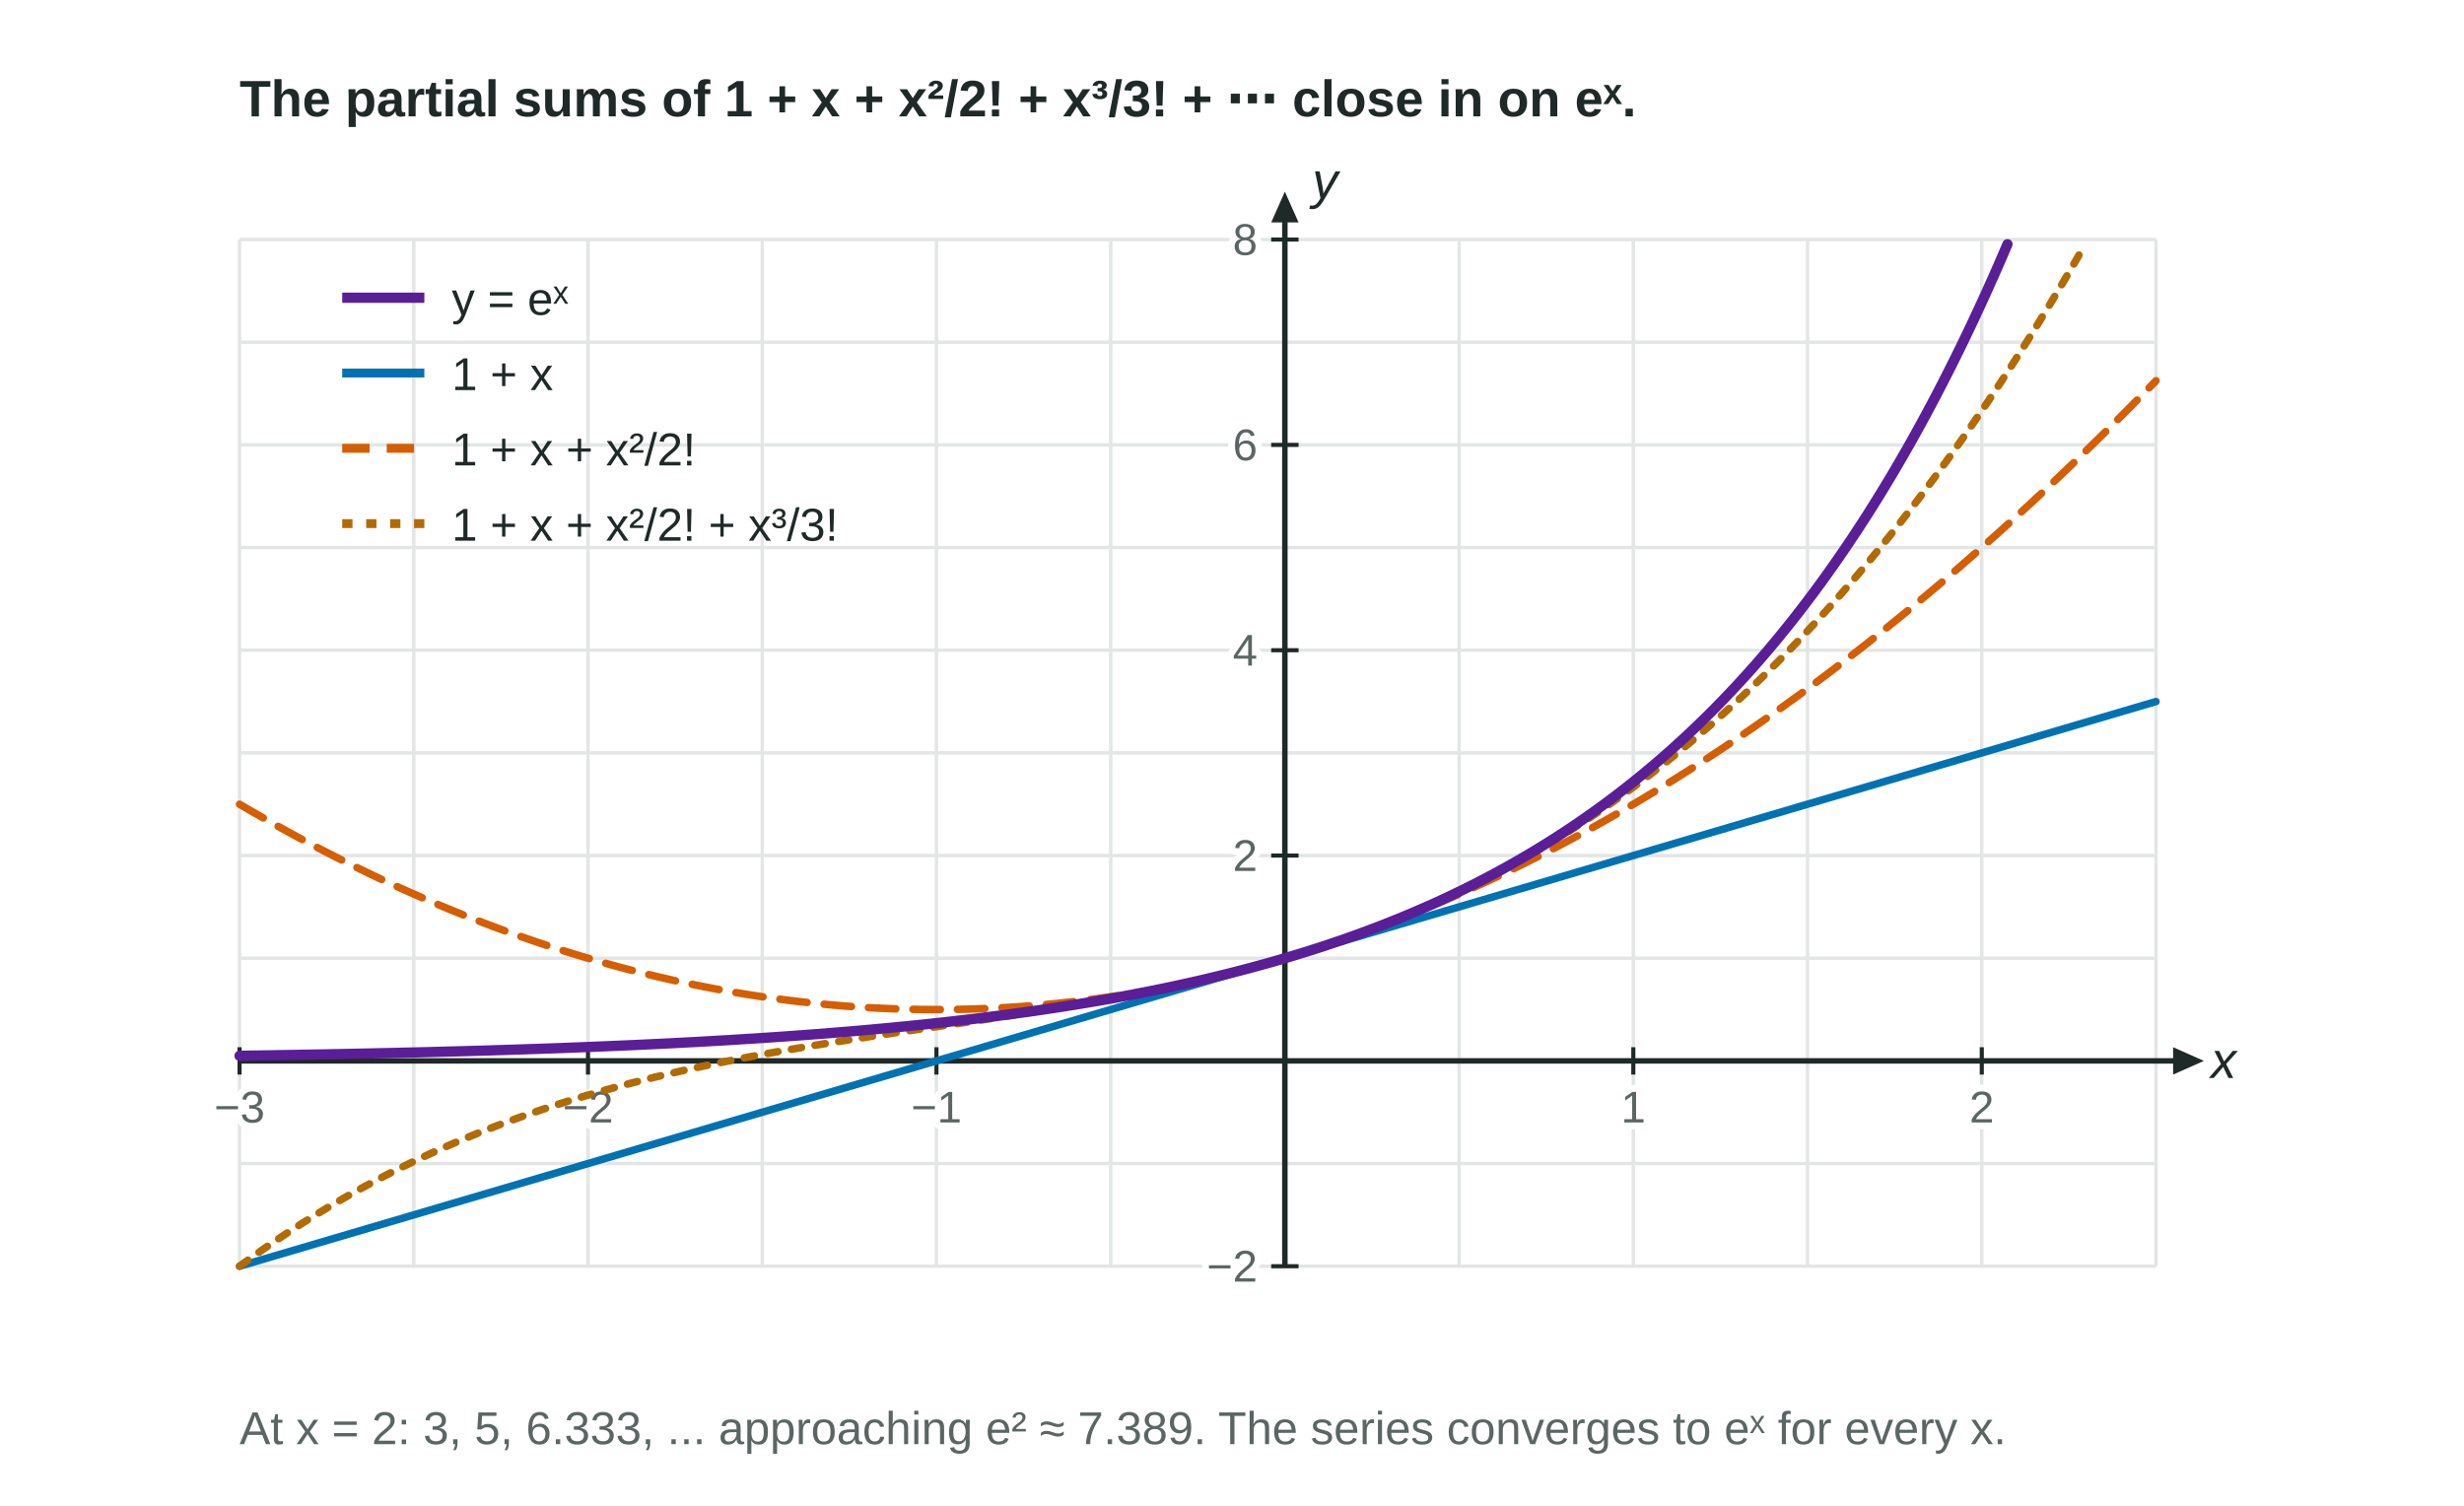
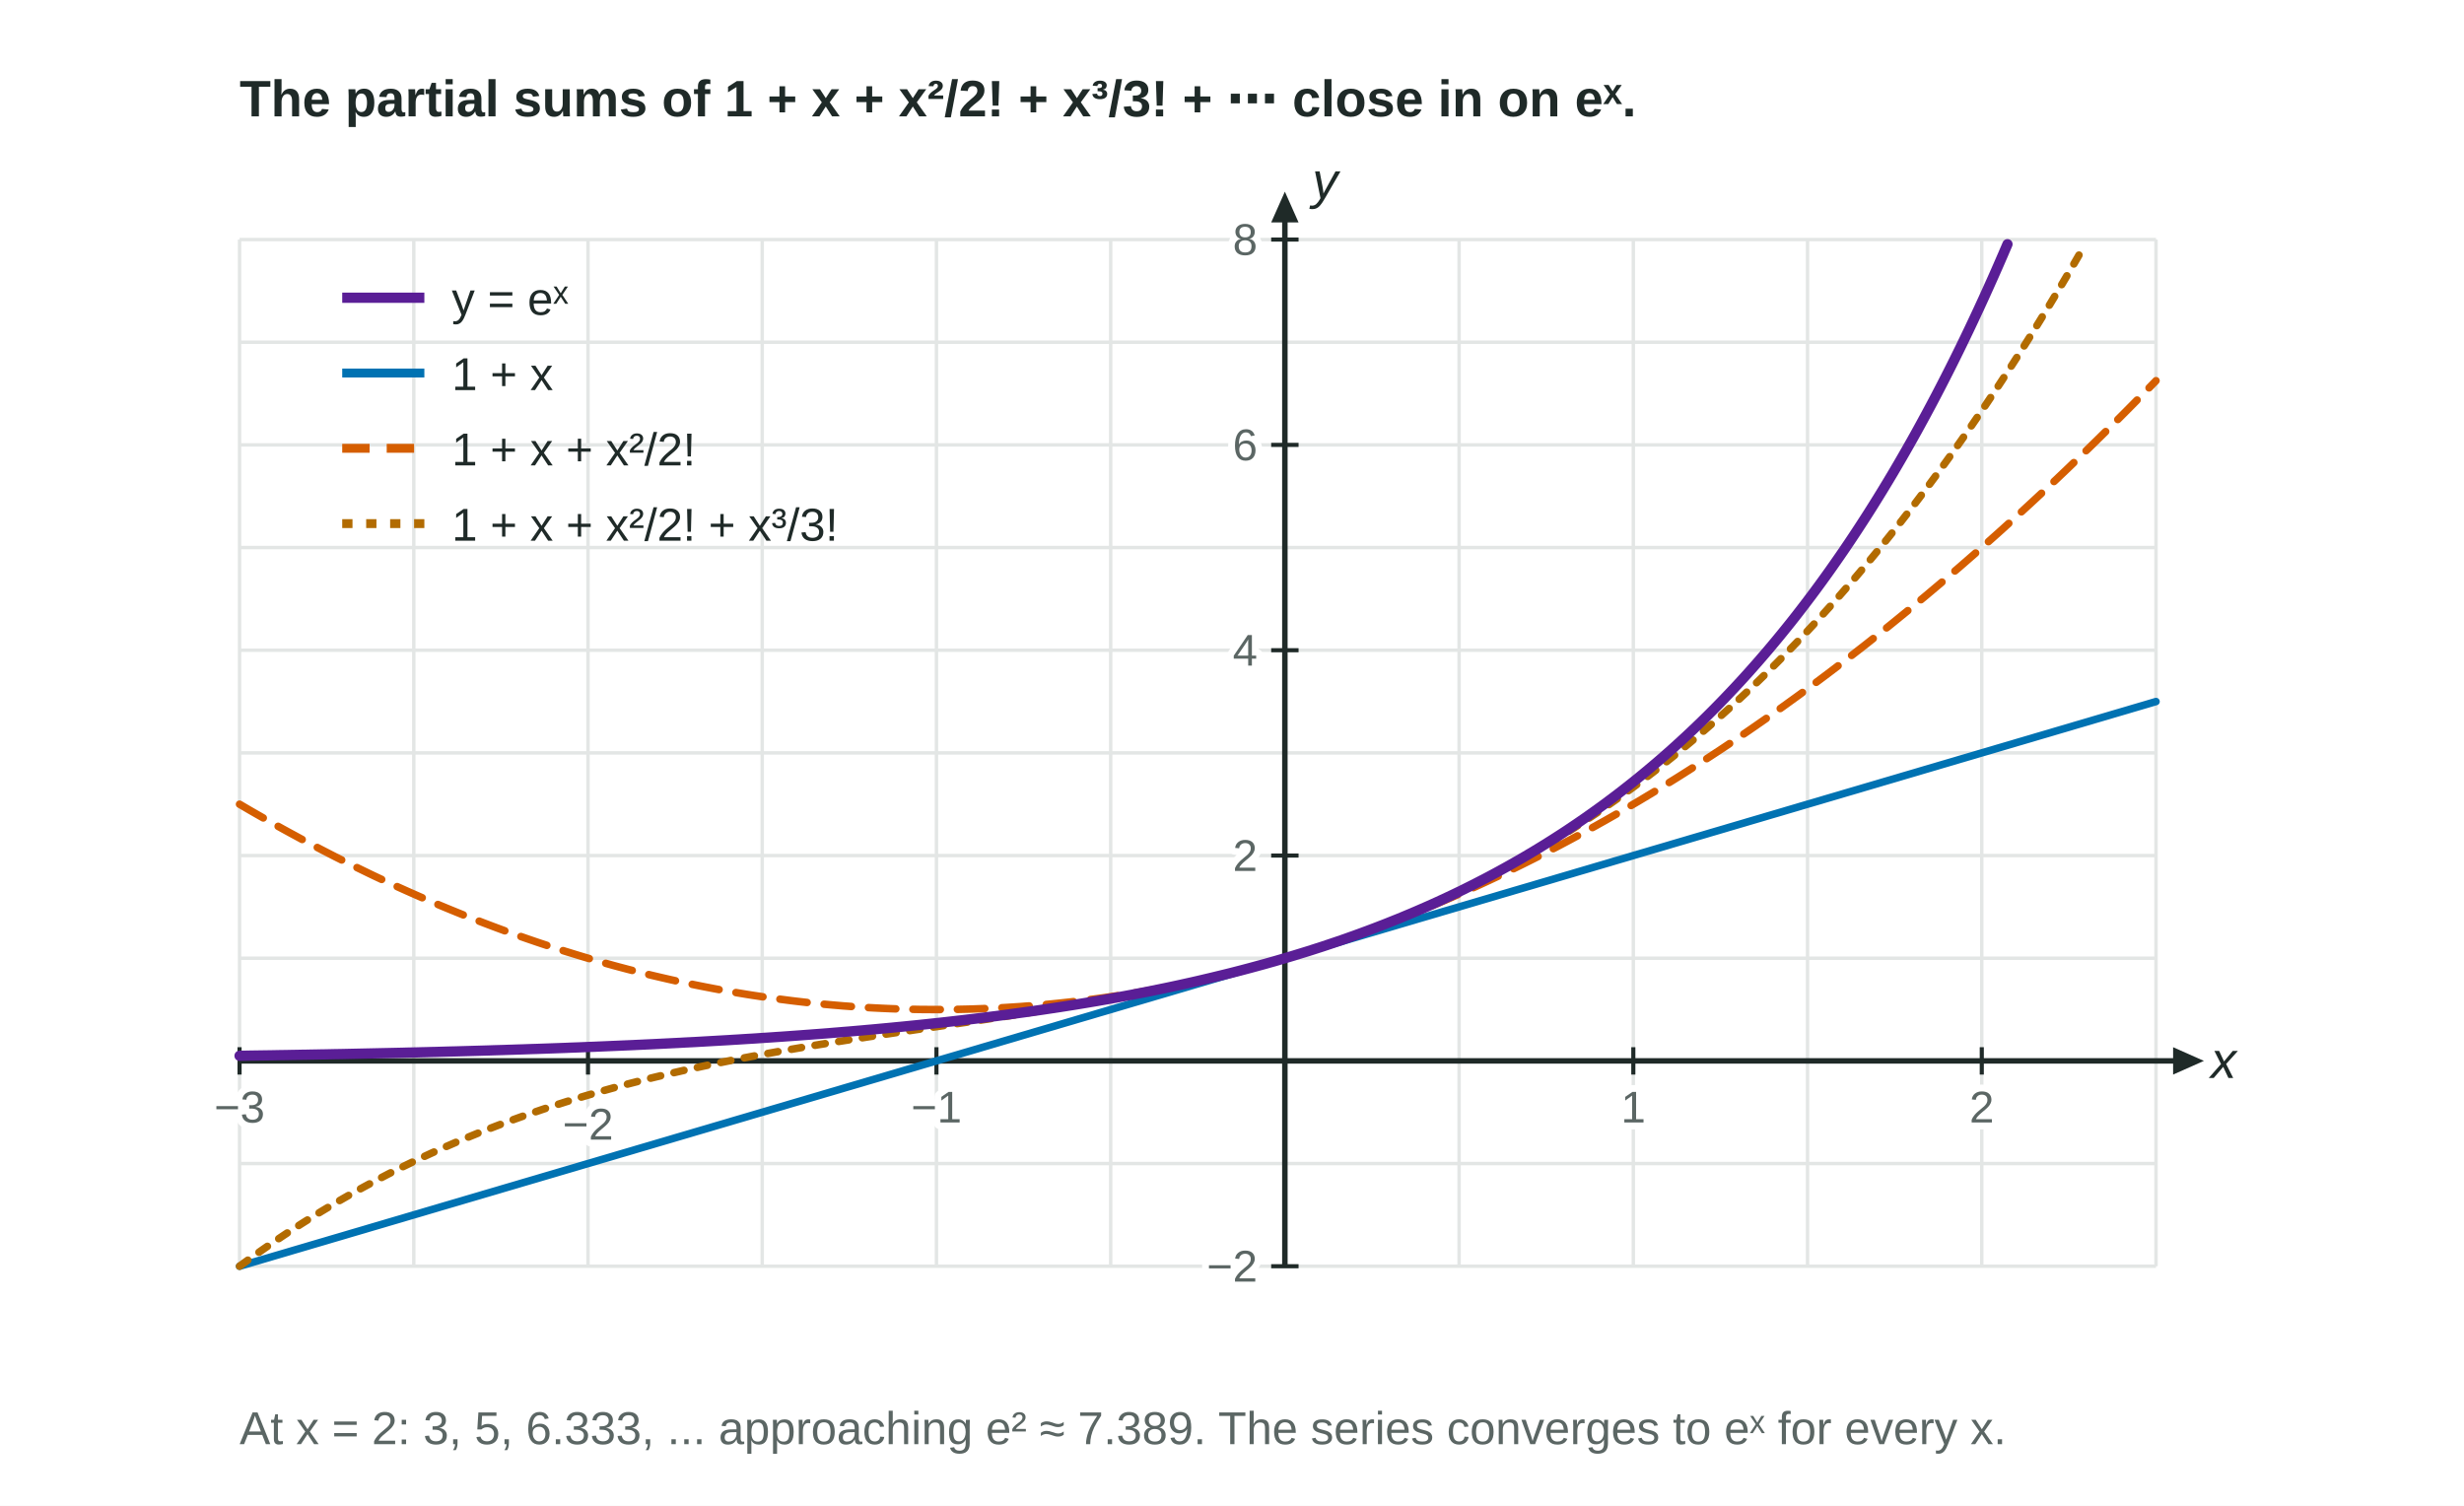
<svg xmlns="http://www.w3.org/2000/svg" viewBox="0 0 720 440" width="720" height="440" role="img" aria-labelledby="taylor-series-exp-t taylor-series-exp-d">
  <rect width="720" height="440" fill="#fff" />
  <g stroke="#E3E6E5" stroke-width="1">
    <line x1="70" y1="70" x2="70" y2="370" />
    <line x1="120.91" y1="70" x2="120.91" y2="370" />
    <line x1="171.82" y1="70" x2="171.82" y2="370" />
    <line x1="222.73" y1="70" x2="222.73" y2="370" />
    <line x1="273.64" y1="70" x2="273.64" y2="370" />
    <line x1="324.55" y1="70" x2="324.55" y2="370" />
    <line x1="375.45" y1="70" x2="375.45" y2="370" />
    <line x1="426.36" y1="70" x2="426.36" y2="370" />
    <line x1="477.27" y1="70" x2="477.27" y2="370" />
    <line x1="528.18" y1="70" x2="528.18" y2="370" />
    <line x1="579.09" y1="70" x2="579.09" y2="370" />
    <line x1="630" y1="70" x2="630" y2="370" />
    <line x1="70" y1="370" x2="630" y2="370" />
    <line x1="70" y1="340" x2="630" y2="340" />
    <line x1="70" y1="310" x2="630" y2="310" />
    <line x1="70" y1="280" x2="630" y2="280" />
    <line x1="70" y1="250" x2="630" y2="250" />
    <line x1="70" y1="220" x2="630" y2="220" />
    <line x1="70" y1="190" x2="630" y2="190" />
    <line x1="70" y1="160" x2="630" y2="160" />
    <line x1="70" y1="130" x2="630" y2="130" />
    <line x1="70" y1="100" x2="630" y2="100" />
    <line x1="70" y1="70" x2="630" y2="70" />
  </g>
  <g stroke="#1F2A28" stroke-width="1.6">
    <line x1="70" y1="310" x2="638" y2="310" />
    <line x1="375.45" y1="370" x2="375.45" y2="62" />
  </g>
  <polygon fill="#1F2A28" points="644,310 635,306 635,314" />
  <polygon fill="#1F2A28" points="375.45,56 371.45,65 379.45,65" />
  <line x1="70" y1="306" x2="70" y2="314" stroke="#1F2A28" stroke-width="1.2" />
  <text x="70" y="328" font-family="Arial, Helvetica, sans-serif" font-size="13" fill="#5B6664" text-anchor="middle" font-weight="normal" paint-order="stroke" stroke="#fff" stroke-width="4" stroke-linejoin="round">
    <tspan>−3</tspan>
  </text>
  <line x1="171.82" y1="306" x2="171.82" y2="314" stroke="#1F2A28" stroke-width="1.2" />
-   <text x="171.82" y="328" font-family="Arial, Helvetica, sans-serif" font-size="13" fill="#5B6664" text-anchor="middle" font-weight="normal" paint-order="stroke" stroke="#fff" stroke-width="4" stroke-linejoin="round">
+   <text x="171.82" y="333" font-family="Arial, Helvetica, sans-serif" font-size="13" fill="#5B6664" text-anchor="middle" font-weight="normal" paint-order="stroke" stroke="#fff" stroke-width="4" stroke-linejoin="round">
    <tspan>−2</tspan>
  </text>
  <line x1="273.64" y1="306" x2="273.64" y2="314" stroke="#1F2A28" stroke-width="1.2" />
  <text x="273.64" y="328" font-family="Arial, Helvetica, sans-serif" font-size="13" fill="#5B6664" text-anchor="middle" font-weight="normal" paint-order="stroke" stroke="#fff" stroke-width="4" stroke-linejoin="round">
    <tspan>−1</tspan>
  </text>
  <line x1="477.27" y1="306" x2="477.27" y2="314" stroke="#1F2A28" stroke-width="1.2" />
  <text x="477.27" y="328" font-family="Arial, Helvetica, sans-serif" font-size="13" fill="#5B6664" text-anchor="middle" font-weight="normal" paint-order="stroke" stroke="#fff" stroke-width="4" stroke-linejoin="round">
    <tspan>1</tspan>
  </text>
  <line x1="579.09" y1="306" x2="579.09" y2="314" stroke="#1F2A28" stroke-width="1.2" />
  <text x="579.09" y="328" font-family="Arial, Helvetica, sans-serif" font-size="13" fill="#5B6664" text-anchor="middle" font-weight="normal" paint-order="stroke" stroke="#fff" stroke-width="4" stroke-linejoin="round">
    <tspan>2</tspan>
  </text>
  <line x1="371.45" y1="370" x2="379.45" y2="370" stroke="#1F2A28" stroke-width="1.2" />
  <text x="367.45" y="374.5" font-family="Arial, Helvetica, sans-serif" font-size="13" fill="#5B6664" text-anchor="end" font-weight="normal" paint-order="stroke" stroke="#fff" stroke-width="4" stroke-linejoin="round">
    <tspan>−2</tspan>
  </text>
  <line x1="371.45" y1="250" x2="379.45" y2="250" stroke="#1F2A28" stroke-width="1.2" />
  <text x="367.45" y="254.5" font-family="Arial, Helvetica, sans-serif" font-size="13" fill="#5B6664" text-anchor="end" font-weight="normal" paint-order="stroke" stroke="#fff" stroke-width="4" stroke-linejoin="round">
    <tspan>2</tspan>
  </text>
  <line x1="371.45" y1="190" x2="379.45" y2="190" stroke="#1F2A28" stroke-width="1.2" />
  <text x="367.45" y="194.5" font-family="Arial, Helvetica, sans-serif" font-size="13" fill="#5B6664" text-anchor="end" font-weight="normal" paint-order="stroke" stroke="#fff" stroke-width="4" stroke-linejoin="round">
    <tspan>4</tspan>
  </text>
  <line x1="371.45" y1="130" x2="379.45" y2="130" stroke="#1F2A28" stroke-width="1.2" />
  <text x="367.45" y="134.5" font-family="Arial, Helvetica, sans-serif" font-size="13" fill="#5B6664" text-anchor="end" font-weight="normal" paint-order="stroke" stroke="#fff" stroke-width="4" stroke-linejoin="round">
    <tspan>6</tspan>
  </text>
  <line x1="371.45" y1="70" x2="379.45" y2="70" stroke="#1F2A28" stroke-width="1.2" />
  <text x="367.45" y="74.5" font-family="Arial, Helvetica, sans-serif" font-size="13" fill="#5B6664" text-anchor="end" font-weight="normal" paint-order="stroke" stroke="#fff" stroke-width="4" stroke-linejoin="round">
    <tspan>8</tspan>
  </text>
  <text x="646" y="315" font-family="Arial, Helvetica, sans-serif" font-size="15" fill="#1F2A28" text-anchor="start" font-weight="normal">
    <tspan font-style="italic">x</tspan>
  </text>
  <text x="383.45" y="58" font-family="Arial, Helvetica, sans-serif" font-size="15" fill="#1F2A28" text-anchor="start" font-weight="normal">
    <tspan font-style="italic">y</tspan>
  </text>
  <path d="M70 370L71.4 369.59L72.8 369.18L74.2 368.76L75.6 368.35L77 367.94L78.4 367.53L79.8 367.11L81.2 366.7L82.6 366.29L84 365.88L85.4 365.46L86.8 365.05L88.2 364.64L89.6 364.23L91 363.81L92.4 363.4L93.8 362.99L95.2 362.58L96.6 362.16L98 361.75L99.4 361.34L100.8 360.93L102.2 360.51L103.6 360.1L105 359.69L106.4 359.28L107.8 358.86L109.2 358.45L110.6 358.04L112 357.63L113.4 357.21L114.8 356.8L116.2 356.39L117.6 355.98L119 355.56L120.4 355.15L121.8 354.74L123.2 354.33L124.6 353.91L126 353.5L127.4 353.09L128.8 352.67L130.2 352.26L131.6 351.85L133 351.44L134.4 351.03L135.8 350.61L137.2 350.2L138.6 349.79L140 349.38L141.4 348.96L142.8 348.55L144.2 348.14L145.6 347.73L147 347.31L148.4 346.9L149.8 346.49L151.2 346.08L152.6 345.66L154 345.25L155.4 344.84L156.8 344.43L158.2 344.01L159.6 343.6L161 343.19L162.4 342.78L163.8 342.36L165.2 341.95L166.6 341.54L168 341.13L169.4 340.71L170.8 340.3L172.2 339.89L173.6 339.48L175 339.06L176.4 338.65L177.8 338.24L179.2 337.83L180.6 337.41L182 337L183.4 336.59L184.8 336.18L186.2 335.76L187.6 335.35L189 334.94L190.4 334.53L191.8 334.11L193.2 333.7L194.6 333.29L196 332.88L197.4 332.46L198.8 332.05L200.2 331.64L201.6 331.23L203 330.81L204.4 330.4L205.8 329.99L207.2 329.58L208.6 329.16L210 328.75L211.4 328.34L212.8 327.93L214.2 327.51L215.6 327.1L217 326.69L218.4 326.28L219.8 325.86L221.2 325.45L222.6 325.04L224 324.63L225.4 324.21L226.8 323.8L228.2 323.39L229.6 322.98L231 322.56L232.4 322.15L233.8 321.74L235.2 321.33L236.6 320.91L238 320.5L239.4 320.09L240.8 319.67L242.2 319.26L243.6 318.85L245 318.44L246.4 318.02L247.8 317.61L249.2 317.2L250.6 316.79L252 316.38L253.4 315.96L254.8 315.55L256.2 315.14L257.6 314.73L259 314.31L260.4 313.9L261.8 313.49L263.2 313.08L264.6 312.66L266 312.25L267.4 311.84L268.8 311.42L270.2 311.01L271.6 310.6L273 310.19L274.4 309.77L275.8 309.36L277.2 308.95L278.6 308.54L280 308.13L281.4 307.71L282.8 307.3L284.2 306.89L285.6 306.48L287 306.06L288.4 305.65L289.8 305.24L291.2 304.83L292.6 304.41L294 304L295.4 303.59L296.8 303.18L298.2 302.76L299.6 302.35L301 301.94L302.4 301.52L303.8 301.11L305.2 300.7L306.6 300.29L308 299.88L309.4 299.46L310.8 299.05L312.2 298.64L313.6 298.23L315 297.81L316.4 297.4L317.8 296.99L319.2 296.58L320.6 296.16L322 295.75L323.4 295.34L324.8 294.93L326.2 294.51L327.6 294.1L329 293.69L330.4 293.27L331.8 292.86L333.2 292.45L334.6 292.04L336 291.63L337.4 291.21L338.8 290.8L340.2 290.39L341.6 289.98L343 289.56L344.4 289.15L345.8 288.74L347.2 288.33L348.6 287.91L350 287.5L351.4 287.09L352.8 286.68L354.2 286.26L355.6 285.85L357 285.44L358.4 285.02L359.8 284.61L361.2 284.2L362.6 283.79L364 283.38L365.4 282.96L366.8 282.55L368.2 282.14L369.6 281.73L371 281.31L372.4 280.9L373.8 280.49L375.2 280.08L376.6 279.66L378 279.25L379.4 278.84L380.8 278.42L382.2 278.01L383.6 277.6L385 277.19L386.4 276.77L387.8 276.36L389.2 275.95L390.6 275.54L392 275.13L393.4 274.71L394.8 274.3L396.2 273.89L397.6 273.48L399 273.06L400.4 272.65L401.8 272.24L403.2 271.83L404.6 271.41L406 271L407.4 270.59L408.8 270.17L410.2 269.76L411.6 269.35L413 268.94L414.4 268.52L415.8 268.11L417.2 267.7L418.6 267.29L420 266.88L421.4 266.46L422.8 266.05L424.2 265.64L425.6 265.23L427 264.81L428.4 264.4L429.8 263.99L431.2 263.58L432.6 263.16L434 262.75L435.4 262.34L436.8 261.93L438.2 261.51L439.6 261.1L441 260.69L442.4 260.27L443.8 259.86L445.2 259.45L446.6 259.04L448 258.63L449.4 258.21L450.8 257.8L452.2 257.39L453.6 256.98L455 256.56L456.4 256.15L457.8 255.74L459.2 255.33L460.6 254.91L462 254.5L463.4 254.09L464.8 253.68L466.2 253.26L467.6 252.85L469 252.44L470.4 252.03L471.8 251.61L473.2 251.2L474.6 250.79L476 250.38L477.4 249.96L478.8 249.55L480.2 249.14L481.6 248.73L483 248.31L484.4 247.9L485.8 247.49L487.2 247.08L488.6 246.66L490 246.25L491.4 245.84L492.8 245.43L494.2 245.01L495.6 244.6L497 244.19L498.4 243.78L499.8 243.36L501.2 242.95L502.6 242.54L504 242.13L505.4 241.71L506.8 241.3L508.2 240.89L509.6 240.48L511 240.06L512.4 239.65L513.8 239.24L515.2 238.83L516.6 238.41L518 238L519.4 237.59L520.8 237.18L522.2 236.76L523.6 236.35L525 235.94L526.4 235.52L527.8 235.11L529.2 234.7L530.6 234.29L532 233.88L533.4 233.46L534.8 233.05L536.2 232.64L537.6 232.23L539 231.81L540.4 231.4L541.8 230.99L543.2 230.58L544.6 230.16L546 229.75L547.4 229.34L548.8 228.93L550.2 228.51L551.6 228.1L553 227.69L554.4 227.28L555.8 226.86L557.2 226.45L558.6 226.04L560 225.63L561.4 225.21L562.8 224.8L564.2 224.39L565.6 223.98L567 223.56L568.4 223.15L569.8 222.74L571.2 222.33L572.6 221.91L574 221.5L575.4 221.09L576.8 220.68L578.2 220.26L579.6 219.85L581 219.44L582.4 219.03L583.8 218.61L585.2 218.2L586.6 217.79L588 217.38L589.4 216.96L590.8 216.55L592.2 216.14L593.6 215.73L595 215.31L596.4 214.9L597.8 214.49L599.2 214.08L600.6 213.66L602 213.25L603.4 212.84L604.8 212.43L606.2 212.01L607.6 211.6L609 211.19L610.4 210.78L611.8 210.36L613.2 209.95L614.6 209.54L616 209.13L617.4 208.71L618.8 208.3L620.2 207.89L621.6 207.48L623 207.06L624.4 206.65L625.8 206.24L627.2 205.83L628.6 205.41L630 205" fill="none" stroke="#0072B2" stroke-width="2.2" stroke-linejoin="round" stroke-linecap="round" />
  <path d="M70 235L71.4 235.82L72.8 236.64L74.2 237.45L75.6 238.25L77 239.05L78.4 239.85L79.8 240.64L81.2 241.42L82.6 242.2L84 242.97L85.4 243.73L86.8 244.49L88.2 245.25L89.6 245.99L91 246.74L92.4 247.47L93.8 248.21L95.2 248.93L96.6 249.65L98 250.37L99.4 251.07L100.8 251.78L102.2 252.47L103.6 253.17L105 253.85L106.4 254.53L107.8 255.21L109.2 255.88L110.6 256.54L112 257.2L113.4 257.85L114.8 258.5L116.2 259.14L117.6 259.77L119 260.4L120.4 261.02L121.8 261.64L123.2 262.25L124.6 262.86L126 263.46L127.4 264.06L128.8 264.65L130.2 265.23L131.6 265.81L133 266.38L134.4 266.95L135.8 267.51L137.2 268.07L138.6 268.62L140 269.16L141.4 269.7L142.8 270.23L144.2 270.76L145.6 271.28L147 271.8L148.4 272.31L149.8 272.81L151.2 273.31L152.6 273.8L154 274.29L155.4 274.77L156.8 275.25L158.2 275.72L159.6 276.18L161 276.64L162.4 277.1L163.8 277.54L165.2 277.99L166.6 278.42L168 278.85L169.4 279.28L170.8 279.7L172.2 280.11L173.6 280.52L175 280.92L176.4 281.32L177.8 281.71L179.2 282.1L180.6 282.48L182 282.85L183.4 283.22L184.8 283.58L186.2 283.94L187.6 284.29L189 284.64L190.4 284.98L191.8 285.31L193.2 285.64L194.6 285.96L196 286.28L197.4 286.59L198.8 286.9L200.2 287.2L201.6 287.49L203 287.78L204.4 288.06L205.8 288.34L207.2 288.61L208.6 288.88L210 289.14L211.4 289.4L212.8 289.64L214.2 289.89L215.6 290.13L217 290.36L218.4 290.59L219.8 290.81L221.2 291.02L222.6 291.23L224 291.44L225.4 291.63L226.8 291.83L228.2 292.01L229.6 292.19L231 292.37L232.4 292.54L233.8 292.7L235.2 292.86L236.6 293.02L238 293.16L239.4 293.3L240.8 293.44L242.2 293.57L243.6 293.69L245 293.81L246.4 293.93L247.8 294.03L249.2 294.14L250.6 294.23L252 294.32L253.4 294.41L254.8 294.49L256.2 294.56L257.6 294.63L259 294.69L260.4 294.75L261.8 294.8L263.2 294.84L264.6 294.88L266 294.92L267.4 294.94L268.8 294.97L270.2 294.98L271.6 294.99L273 295L274.4 295L275.8 294.99L277.2 294.98L278.6 294.96L280 294.94L281.4 294.91L282.8 294.88L284.2 294.84L285.6 294.79L287 294.74L288.4 294.68L289.8 294.62L291.2 294.55L292.6 294.48L294 294.4L295.4 294.31L296.8 294.22L298.2 294.13L299.6 294.02L301 293.92L302.4 293.8L303.8 293.68L305.2 293.56L306.6 293.43L308 293.29L309.4 293.15L310.8 293L312.2 292.85L313.6 292.69L315 292.52L316.4 292.35L317.8 292.18L319.2 292L320.6 291.81L322 291.62L323.4 291.42L324.8 291.21L326.2 291L327.6 290.79L329 290.57L330.4 290.34L331.8 290.11L333.2 289.87L334.6 289.62L336 289.37L337.4 289.12L338.8 288.86L340.2 288.59L341.6 288.32L343 288.04L344.4 287.75L345.8 287.47L347.2 287.17L348.6 286.87L350 286.56L351.4 286.25L352.8 285.93L354.2 285.61L355.6 285.28L357 284.94L358.4 284.6L359.8 284.26L361.2 283.91L362.6 283.55L364 283.19L365.4 282.82L366.8 282.44L368.2 282.06L369.6 281.68L371 281.28L372.4 280.89L373.8 280.48L375.2 280.07L376.6 279.66L378 279.24L379.4 278.81L380.8 278.38L382.2 277.95L383.6 277.5L385 277.06L386.4 276.6L387.8 276.14L389.2 275.68L390.6 275.21L392 274.73L393.4 274.25L394.8 273.76L396.2 273.26L397.6 272.77L399 272.26L400.4 271.75L401.8 271.23L403.2 270.71L404.6 270.18L406 269.65L407.4 269.11L408.8 268.57L410.2 268.02L411.6 267.46L413 266.9L414.4 266.33L415.8 265.76L417.2 265.18L418.6 264.59L420 264L421.4 263.41L422.8 262.81L424.2 262.2L425.6 261.59L427 260.97L428.4 260.34L429.8 259.71L431.2 259.08L432.6 258.44L434 257.79L435.4 257.14L436.8 256.48L438.2 255.82L439.6 255.15L441 254.47L442.4 253.79L443.8 253.1L445.2 252.41L446.6 251.71L448 251.01L449.4 250.3L450.8 249.59L452.2 248.87L453.6 248.14L455 247.41L456.4 246.67L457.8 245.93L459.2 245.18L460.6 244.42L462 243.66L463.4 242.9L464.8 242.12L466.2 241.35L467.6 240.56L469 239.78L470.4 238.98L471.8 238.18L473.2 237.38L474.6 236.56L476 235.75L477.4 234.92L478.8 234.1L480.2 233.26L481.6 232.42L483 231.58L484.4 230.73L485.8 229.87L487.2 229.01L488.6 228.14L490 227.27L491.4 226.39L492.8 225.5L494.2 224.61L495.6 223.71L497 222.81L498.4 221.9L499.8 220.99L501.2 220.07L502.6 219.15L504 218.22L505.4 217.28L506.8 216.34L508.2 215.39L509.6 214.44L511 213.48L512.4 212.51L513.8 211.54L515.2 210.57L516.6 209.59L518 208.6L519.4 207.61L520.8 206.61L522.2 205.6L523.6 204.59L525 203.58L526.4 202.56L527.8 201.53L529.2 200.5L530.6 199.46L532 198.42L533.4 197.37L534.8 196.31L536.2 195.25L537.6 194.18L539 193.11L540.4 192.03L541.8 190.95L543.2 189.86L544.6 188.77L546 187.67L547.4 186.56L548.8 185.45L550.2 184.33L551.6 183.21L553 182.08L554.4 180.94L555.8 179.8L557.2 178.66L558.6 177.5L560 176.35L561.4 175.18L562.8 174.02L564.2 172.84L565.6 171.66L567 170.48L568.4 169.28L569.8 168.09L571.2 166.88L572.6 165.68L574 164.46L575.4 163.24L576.8 162.02L578.2 160.79L579.6 159.55L581 158.31L582.4 157.06L583.8 155.81L585.2 154.55L586.6 153.28L588 152.01L589.4 150.73L590.8 149.45L592.2 148.16L593.6 146.87L595 145.57L596.4 144.27L597.8 142.96L599.2 141.64L600.6 140.32L602 138.99L603.4 137.66L604.8 136.32L606.2 134.97L607.6 133.62L609 132.27L610.4 130.91L611.8 129.54L613.2 128.17L614.6 126.79L616 125.4L617.4 124.01L618.8 122.62L620.2 121.22L621.6 119.81L623 118.4L624.4 116.98L625.8 115.56L627.2 114.13L628.6 112.69L630 111.25" fill="none" stroke="#D55E00" stroke-width="2.2" stroke-linejoin="round" stroke-linecap="round" stroke-dasharray="8 5" />
  <path d="M70 370L71.4 368.97L72.8 367.96L74.2 366.96L75.6 365.96L77 364.98L78.4 364.01L79.8 363.05L81.2 362.11L82.6 361.17L84 360.24L85.4 359.33L86.8 358.42L88.2 357.52L89.6 356.64L91 355.76L92.4 354.9L93.8 354.04L95.2 353.2L96.6 352.36L98 351.54L99.4 350.72L100.8 349.92L102.2 349.12L103.6 348.34L105 347.56L106.4 346.79L107.8 346.04L109.2 345.29L110.6 344.55L112 343.82L113.4 343.09L114.8 342.38L116.2 341.68L117.6 340.98L119 340.3L120.4 339.62L121.8 338.95L123.2 338.29L124.6 337.64L126 336.99L127.4 336.36L128.8 335.73L130.2 335.11L131.6 334.5L133 333.89L134.4 333.3L135.8 332.71L137.2 332.13L138.6 331.56L140 330.99L141.4 330.43L142.8 329.88L144.2 329.34L145.6 328.8L147 328.28L148.4 327.75L149.8 327.24L151.2 326.73L152.6 326.23L154 325.74L155.4 325.25L156.8 324.77L158.2 324.29L159.6 323.82L161 323.36L162.4 322.91L163.8 322.46L165.2 322.01L166.6 321.58L168 321.15L169.4 320.72L170.8 320.3L172.2 319.89L173.6 319.48L175 319.08L176.4 318.68L177.8 318.29L179.2 317.9L180.6 317.52L182 317.15L183.4 316.77L184.8 316.41L186.2 316.05L187.6 315.69L189 315.34L190.4 314.99L191.8 314.65L193.2 314.32L194.6 313.98L196 313.65L197.4 313.33L198.8 313.01L200.2 312.69L201.6 312.38L203 312.08L204.4 311.77L205.8 311.47L207.2 311.18L208.6 310.88L210 310.6L211.4 310.31L212.8 310.03L214.2 309.75L215.6 309.48L217 309.2L218.4 308.94L219.8 308.67L221.2 308.41L222.6 308.15L224 307.89L225.4 307.64L226.8 307.39L228.2 307.14L229.6 306.89L231 306.65L232.4 306.41L233.8 306.17L235.2 305.93L236.6 305.7L238 305.46L239.4 305.23L240.8 305.01L242.2 304.78L243.6 304.55L245 304.33L246.4 304.11L247.8 303.89L249.2 303.67L250.6 303.45L252 303.24L253.4 303.02L254.8 302.81L256.2 302.59L257.6 302.38L259 302.17L260.4 301.96L261.8 301.75L263.2 301.54L264.6 301.33L266 301.13L267.4 300.92L268.8 300.71L270.2 300.51L271.6 300.3L273 300.09L274.4 299.89L275.8 299.68L277.2 299.47L278.6 299.27L280 299.06L281.4 298.85L282.8 298.65L284.2 298.44L285.6 298.23L287 298.02L288.4 297.81L289.8 297.6L291.2 297.39L292.6 297.17L294 296.96L295.4 296.74L296.8 296.53L298.2 296.31L299.6 296.09L301 295.87L302.4 295.65L303.8 295.43L305.2 295.2L306.6 294.97L308 294.75L309.4 294.51L310.8 294.28L312.2 294.05L313.6 293.81L315 293.57L316.4 293.33L317.8 293.09L319.2 292.84L320.6 292.59L322 292.34L323.4 292.08L324.8 291.83L326.2 291.57L327.6 291.31L329 291.04L330.4 290.77L331.8 290.5L333.2 290.22L334.6 289.95L336 289.66L337.4 289.38L338.8 289.09L340.2 288.8L341.6 288.5L343 288.2L344.4 287.9L345.8 287.59L347.2 287.28L348.6 286.96L350 286.64L351.4 286.32L352.8 285.99L354.2 285.65L355.6 285.32L357 284.97L358.4 284.63L359.8 284.28L361.2 283.92L362.6 283.56L364 283.19L365.4 282.82L366.8 282.44L368.2 282.06L369.6 281.68L371 281.28L372.4 280.89L373.8 280.48L375.2 280.07L376.6 279.66L378 279.24L379.4 278.81L380.8 278.38L382.2 277.95L383.6 277.5L385 277.05L386.4 276.6L387.8 276.13L389.2 275.66L390.6 275.19L392 274.71L393.4 274.22L394.8 273.72L396.2 273.22L397.6 272.71L399 272.2L400.4 271.68L401.8 271.15L403.2 270.61L404.6 270.07L406 269.52L407.4 268.96L408.8 268.39L410.2 267.82L411.6 267.24L413 266.65L414.4 266.05L415.8 265.45L417.2 264.83L418.6 264.21L420 263.59L421.4 262.95L422.8 262.3L424.2 261.65L425.6 260.99L427 260.32L428.4 259.64L429.8 258.95L431.2 258.26L432.6 257.55L434 256.84L435.4 256.12L436.8 255.39L438.2 254.65L439.6 253.9L441 253.14L442.4 252.37L443.8 251.59L445.2 250.8L446.6 250.01L448 249.2L449.4 248.39L450.8 247.56L452.2 246.72L453.6 245.88L455 245.02L456.4 244.16L457.8 243.28L459.2 242.4L460.6 241.5L462 240.59L463.4 239.67L464.8 238.75L466.2 237.81L467.6 236.86L469 235.9L470.4 234.93L471.8 233.95L473.2 232.95L474.6 231.95L476 230.93L477.4 229.91L478.8 228.87L480.2 227.82L481.6 226.76L483 225.69L484.4 224.6L485.8 223.51L487.2 222.4L488.6 221.28L490 220.15L491.4 219L492.8 217.85L494.2 216.68L495.6 215.5L497 214.31L498.4 213.1L499.8 211.88L501.2 210.65L502.6 209.41L504 208.15L505.4 206.89L506.8 205.61L508.2 204.31L509.6 203L511 201.68L512.4 200.35L513.8 199L515.2 197.64L516.6 196.27L518 194.88L519.4 193.48L520.8 192.06L522.2 190.64L523.6 189.19L525 187.74L526.4 186.27L527.8 184.78L529.2 183.28L530.6 181.77L532 180.24L533.4 178.7L534.8 177.15L536.2 175.58L537.6 173.99L539 172.39L540.4 170.78L541.8 169.15L543.2 167.5L544.6 165.84L546 164.17L547.4 162.48L548.8 160.77L550.2 159.05L551.6 157.32L553 155.57L554.4 153.8L555.8 152.02L557.2 150.22L558.6 148.41L560 146.58L561.4 144.73L562.8 142.87L564.2 140.99L565.6 139.1L567 137.19L568.4 135.26L569.8 133.32L571.2 131.36L572.6 129.38L574 127.39L575.4 125.38L576.8 123.35L578.2 121.31L579.6 119.25L581 117.17L582.4 115.08L583.8 112.97L585.2 110.84L586.6 108.69L588 106.53L589.4 104.35L590.8 102.15L592.2 99.93L593.6 97.7L595 95.44L596.4 93.17L597.8 90.89L599.2 88.58L600.6 86.26L602 83.91L603.4 81.55L604.8 79.18L606.2 76.78L607.6 74.36L609 71.93" fill="none" stroke="#B26B00" stroke-width="2.2" stroke-linejoin="round" stroke-linecap="round" stroke-dasharray="3 4" />
  <path d="M70 308.51L71.4 308.49L72.8 308.46L74.2 308.44L75.6 308.42L77 308.4L78.4 308.38L79.8 308.36L81.2 308.33L82.6 308.31L84 308.29L85.4 308.26L86.8 308.24L88.2 308.21L89.6 308.19L91 308.16L92.4 308.14L93.8 308.11L95.2 308.09L96.6 308.06L98 308.03L99.4 308.01L100.8 307.98L102.2 307.95L103.6 307.92L105 307.89L106.4 307.86L107.8 307.83L109.2 307.8L110.6 307.77L112 307.74L113.4 307.71L114.8 307.68L116.2 307.65L117.6 307.62L119 307.58L120.4 307.55L121.8 307.52L123.2 307.48L124.6 307.45L126 307.41L127.4 307.38L128.8 307.34L130.2 307.3L131.6 307.26L133 307.23L134.4 307.19L135.8 307.15L137.2 307.11L138.6 307.07L140 307.03L141.4 306.99L142.8 306.95L144.2 306.9L145.6 306.86L147 306.82L148.4 306.77L149.8 306.73L151.2 306.68L152.6 306.64L154 306.59L155.4 306.54L156.8 306.5L158.2 306.45L159.6 306.4L161 306.35L162.4 306.3L163.8 306.25L165.2 306.2L166.6 306.14L168 306.09L169.4 306.04L170.8 305.98L172.2 305.92L173.6 305.87L175 305.81L176.4 305.75L177.8 305.69L179.2 305.63L180.6 305.57L182 305.51L183.4 305.45L184.8 305.39L186.2 305.32L187.6 305.26L189 305.19L190.4 305.13L191.8 305.06L193.2 304.99L194.6 304.92L196 304.85L197.4 304.78L198.8 304.71L200.2 304.63L201.6 304.56L203 304.49L204.4 304.41L205.8 304.33L207.2 304.25L208.6 304.17L210 304.09L211.4 304.01L212.8 303.93L214.2 303.84L215.6 303.76L217 303.67L218.4 303.58L219.8 303.5L221.2 303.41L222.6 303.31L224 303.22L225.4 303.13L226.8 303.03L228.2 302.94L229.6 302.84L231 302.74L232.4 302.64L233.8 302.54L235.2 302.43L236.6 302.33L238 302.22L239.4 302.12L240.8 302.01L242.2 301.9L243.6 301.78L245 301.67L246.4 301.55L247.8 301.44L249.2 301.32L250.6 301.2L252 301.08L253.4 300.95L254.8 300.83L256.2 300.7L257.6 300.57L259 300.44L260.4 300.31L261.8 300.17L263.2 300.04L264.6 299.9L266 299.76L267.4 299.62L268.8 299.48L270.2 299.33L271.6 299.18L273 299.03L274.4 298.88L275.8 298.73L277.2 298.57L278.6 298.41L280 298.25L281.4 298.09L282.8 297.92L284.2 297.76L285.6 297.59L287 297.42L288.4 297.24L289.8 297.06L291.2 296.89L292.6 296.7L294 296.52L295.4 296.33L296.8 296.14L298.2 295.95L299.6 295.76L301 295.56L302.4 295.36L303.8 295.16L305.2 294.95L306.6 294.74L308 294.53L309.4 294.32L310.8 294.1L312.2 293.88L313.6 293.66L315 293.43L316.4 293.2L317.8 292.97L319.2 292.73L320.6 292.5L322 292.25L323.4 292.01L324.8 291.76L326.2 291.51L327.6 291.25L329 290.99L330.4 290.73L331.8 290.46L333.2 290.19L334.6 289.92L336 289.64L337.4 289.36L338.8 289.07L340.2 288.78L341.6 288.49L343 288.19L344.4 287.89L345.8 287.58L347.2 287.27L348.6 286.96L350 286.64L351.4 286.31L352.8 285.98L354.2 285.65L355.6 285.31L357 284.97L358.4 284.63L359.8 284.28L361.2 283.92L362.6 283.56L364 283.19L365.4 282.82L366.8 282.44L368.2 282.06L369.6 281.68L371 281.28L372.4 280.89L373.8 280.48L375.2 280.07L376.6 279.66L378 279.24L379.4 278.81L380.8 278.38L382.2 277.95L383.6 277.5L385 277.05L386.4 276.6L387.8 276.13L389.2 275.66L390.6 275.19L392 274.71L393.4 274.22L394.8 273.72L396.2 273.22L397.6 272.71L399 272.19L400.4 271.67L401.8 271.14L403.2 270.6L404.6 270.06L406 269.5L407.4 268.94L408.8 268.38L410.2 267.8L411.6 267.21L413 266.62L414.4 266.02L415.8 265.41L417.2 264.8L418.6 264.17L420 263.54L421.4 262.89L422.8 262.24L424.2 261.58L425.6 260.91L427 260.23L428.4 259.54L429.8 258.84L431.2 258.13L432.6 257.41L434 256.69L435.4 255.95L436.8 255.2L438.2 254.44L439.6 253.67L441 252.89L442.4 252.1L443.8 251.3L445.2 250.49L446.6 249.66L448 248.83L449.4 247.98L450.8 247.12L452.2 246.25L453.6 245.37L455 244.47L456.4 243.57L457.8 242.65L459.2 241.71L460.6 240.77L462 239.81L463.4 238.84L464.8 237.85L466.2 236.85L467.6 235.84L469 234.82L470.4 233.77L471.8 232.72L473.2 231.65L474.6 230.56L476 229.46L477.4 228.35L478.8 227.22L480.2 226.07L481.6 224.91L483 223.73L484.4 222.54L485.8 221.33L487.2 220.1L488.6 218.86L490 217.59L491.4 216.31L492.8 215.02L494.2 213.7L495.6 212.37L497 211.02L498.4 209.65L499.8 208.26L501.2 206.85L502.6 205.42L504 203.97L505.4 202.5L506.8 201.02L508.2 199.51L509.6 197.98L511 196.43L512.4 194.85L513.8 193.26L515.2 191.64L516.6 190.01L518 188.34L519.4 186.66L520.8 184.95L522.2 183.22L523.6 181.47L525 179.69L526.4 177.88L527.8 176.05L529.2 174.2L530.6 172.32L532 170.41L533.4 168.48L534.8 166.52L536.2 164.53L537.6 162.52L539 160.48L540.4 158.41L541.8 156.31L543.2 154.18L544.6 152.02L546 149.84L547.4 147.62L548.8 145.37L550.2 143.09L551.6 140.78L553 138.44L554.4 136.06L555.8 133.65L557.2 131.21L558.6 128.74L560 126.23L561.4 123.68L562.8 121.1L564.2 118.49L565.6 115.84L567 113.15L568.4 110.42L569.8 107.66L571.2 104.86L572.6 102.02L574 99.14L575.4 96.22L576.8 93.26L578.2 90.26L579.6 87.22L581 84.13L582.4 81.01L583.8 77.84L585.2 74.62L586.6 71.36" fill="none" stroke="#5A1E96" stroke-width="3" stroke-linejoin="round" stroke-linecap="round" />
  <line x1="100" y1="87" x2="124" y2="87" stroke="#5A1E96" stroke-width="3" />
  <text x="132" y="92" font-family="Arial, Helvetica, sans-serif" font-size="13.5" fill="#1F2A28" text-anchor="start" font-weight="normal">
    <tspan>y = eˣ</tspan>
  </text>
  <line x1="100" y1="109" x2="124" y2="109" stroke="#0072B2" stroke-width="2.6" />
  <text x="132" y="114" font-family="Arial, Helvetica, sans-serif" font-size="13.5" fill="#1F2A28" text-anchor="start" font-weight="normal">
    <tspan>1 + x</tspan>
  </text>
  <line x1="100" y1="131" x2="124" y2="131" stroke="#D55E00" stroke-width="2.6" stroke-dasharray="8 5" />
  <text x="132" y="136" font-family="Arial, Helvetica, sans-serif" font-size="13.5" fill="#1F2A28" text-anchor="start" font-weight="normal">
    <tspan>1 + x + x²/2!</tspan>
  </text>
  <line x1="100" y1="153" x2="124" y2="153" stroke="#B26B00" stroke-width="2.6" stroke-dasharray="3 4" />
  <text x="132" y="158" font-family="Arial, Helvetica, sans-serif" font-size="13.5" fill="#1F2A28" text-anchor="start" font-weight="normal">
    <tspan>1 + x + x²/2! + x³/3!</tspan>
  </text>
  <text x="70" y="34" font-family="Arial, Helvetica, sans-serif" font-size="15" fill="#1F2A28" text-anchor="start" font-weight="bold">
    <tspan>The partial sums of 1 + x + x²/2! + x³/3! + ⋯ close in on eˣ.</tspan>
  </text>
  <text x="70" y="422" font-family="Arial, Helvetica, sans-serif" font-size="13.5" fill="#5B6664" text-anchor="start" font-weight="normal">
    <tspan>At x = 2: 3, 5, 6.333, ... approaching e² ≈ 7.389. The series converges to eˣ for every x.</tspan>
  </text>
</svg>
